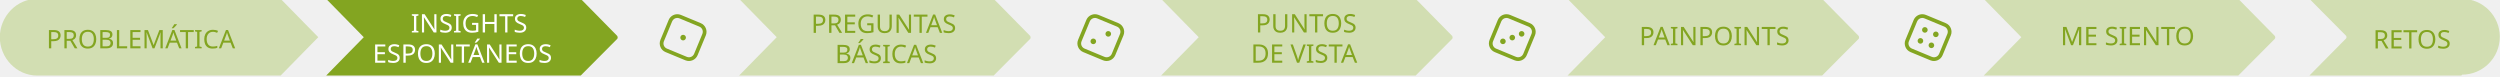
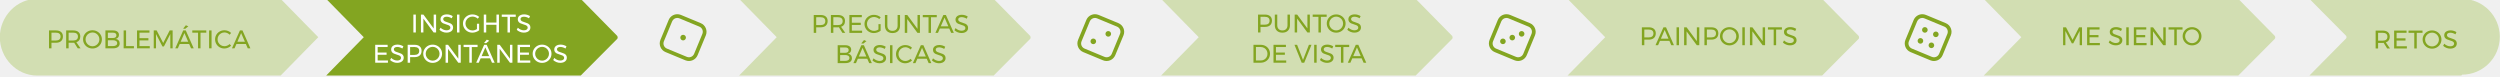
<svg xmlns="http://www.w3.org/2000/svg" version="1.1" id="Capa_1" x="0px" y="0px" width="1075.309px" height="33px" viewBox="0 0 1075.309 33" enable-background="new 0 0 1075.309 33" xml:space="preserve">
  <g>
    <g>
      <g>
-         <path fill="#83A521" d="M265.68,16.164c0-0.178-0.068-0.591-0.204-0.728L249.776-0.5H140.279l16.192,16.502L140.283,32.5h109.498     l15.695-15.77C265.611,16.594,265.68,16.343,265.68,16.164z" />
+         <path fill="#83A521" d="M265.68,16.164c0-0.178-0.068-0.591-0.204-0.728L249.776-0.5H140.279l16.192,16.502L140.283,32.5h109.497     l15.695-15.77C265.611,16.594,265.68,16.343,265.68,16.164z" />
      </g>
    </g>
    <g>
      <g>
        <g>
-           <path fill="#D2DEB2" d="M443.291,16.164c0-0.178-0.067-0.591-0.203-0.728L427.388-0.5H317.892l16.191,16.502L317.895,32.5      h109.498l15.695-15.77C443.224,16.594,443.291,16.343,443.291,16.164z" />
+           <path fill="#D2DEB2" d="M443.291,16.164c0-0.178-0.067-0.591-0.203-0.728L427.388-0.5H317.892l16.19,16.502L317.895,32.5      h109.498l15.695-15.77C443.224,16.594,443.291,16.343,443.291,16.164z" />
        </g>
      </g>
    </g>
    <g>
      <g>
        <g>
          <g>
            <path fill="#D2DEB2" d="M624.803,16.164c0-0.178-0.067-0.591-0.203-0.728L608.898-0.5H499.4l16.194,16.502L499.405,32.5       h109.498L624.6,16.73C624.734,16.594,624.803,16.343,624.803,16.164z" />
          </g>
        </g>
      </g>
    </g>
    <g>
      <g>
        <g>
          <path fill="#D2DEB2" d="M978.635,16.164c0-0.178-0.066-0.591-0.204-0.728L962.732-0.5H853.235l16.191,16.502L853.239,32.5      h109.498l15.692-15.77C978.567,16.594,978.635,16.343,978.635,16.164z" />
        </g>
      </g>
    </g>
    <g>
      <g>
        <g>
          <path fill="#D2DEB2" d="M799.635,16.164c0-0.178-0.066-0.591-0.204-0.728L783.732-0.5H674.235l16.191,16.502L674.239,32.5      h109.498l15.692-15.77C799.567,16.594,799.635,16.343,799.635,16.164z" />
        </g>
      </g>
    </g>
    <g>
      <g>
        <g>
          <g>
-             <text transform="matrix(1 0 0 1 176.7017 13.9707)" fill="#FFFFFF" font-family="'Montserrat-Regular'" font-size="11">INSIGHTS</text>
-             <text transform="matrix(1 0 0 1 160.2847 26.9707)" fill="#FFFFFF" font-family="'Montserrat-Regular'" font-size="11">ESPONTÁNEOS</text>
+             <g enable-background="new    ">
+               <path fill="#FFFFFF" d="M177.802,6.271h1.056v7.7h-1.056V6.271z" />
+               <path fill="#FFFFFF" d="M186.535,6.271h1.045v7.7h-1.067l-4.4-5.962v5.962h-1.056v-7.7h1.067l4.411,5.974V6.271z" />
+               <path fill="#FFFFFF" d="M193.174,7.365c-0.385-0.113-0.739-0.171-1.062-0.171c-0.447,0-0.805,0.087-1.072,0.259        c-0.268,0.173-0.402,0.409-0.402,0.71c0,0.271,0.081,0.493,0.242,0.665c0.161,0.173,0.359,0.308,0.594,0.407        c0.234,0.099,0.561,0.214,0.979,0.347c0.521,0.161,0.942,0.315,1.265,0.462s0.598,0.364,0.825,0.654        c0.227,0.29,0.341,0.673,0.341,1.149c0,0.44-0.119,0.825-0.357,1.155s-0.572,0.585-1.001,0.765s-0.922,0.27-1.479,0.27        c-0.565,0-1.115-0.11-1.65-0.33c-0.536-0.221-0.998-0.514-1.386-0.88l0.473-0.913c0.367,0.359,0.779,0.636,1.237,0.83        c0.458,0.194,0.904,0.292,1.337,0.292c0.513,0,0.918-0.102,1.215-0.303c0.297-0.202,0.445-0.475,0.445-0.819        c0-0.271-0.081-0.495-0.242-0.671c-0.162-0.177-0.365-0.315-0.611-0.419c-0.246-0.103-0.577-0.216-0.995-0.341        c-0.514-0.153-0.932-0.304-1.254-0.451c-0.323-0.146-0.596-0.362-0.819-0.648s-0.335-0.664-0.335-1.133        c0-0.411,0.114-0.773,0.341-1.089c0.228-0.315,0.546-0.558,0.957-0.727c0.411-0.168,0.887-0.253,1.43-0.253        c0.462,0,0.915,0.068,1.358,0.203c0.444,0.137,0.838,0.317,1.183,0.545l-0.44,0.946        C193.931,7.649,193.559,7.479,193.174,7.365z" />
+               <path fill="#FFFFFF" d="M196.567,6.271h1.056v7.7h-1.056V6.271z" />
+               <path fill="#FFFFFF" d="M205.147,10.209h0.935v2.827c-0.389,0.308-0.843,0.554-1.364,0.736        c-0.521,0.184-1.038,0.275-1.551,0.275c-0.741,0-1.419-0.174-2.035-0.522c-0.616-0.349-1.102-0.825-1.458-1.431        c-0.356-0.604-0.534-1.267-0.534-1.985s0.18-1.376,0.539-1.975c0.359-0.598,0.851-1.068,1.474-1.413        c0.623-0.345,1.312-0.517,2.068-0.517c0.535,0,1.058,0.095,1.567,0.285c0.51,0.191,0.952,0.451,1.326,0.781l-0.605,0.771        c-0.308-0.286-0.662-0.508-1.062-0.666c-0.4-0.157-0.809-0.236-1.227-0.236c-0.55,0-1.056,0.132-1.518,0.396        c-0.462,0.264-0.827,0.623-1.094,1.077c-0.268,0.455-0.402,0.954-0.402,1.496c0,0.543,0.136,1.044,0.407,1.502        c0.271,0.458,0.638,0.821,1.1,1.089c0.462,0.268,0.968,0.401,1.518,0.401c0.323,0,0.651-0.053,0.985-0.159        c0.333-0.106,0.644-0.255,0.929-0.445V10.209z" />
+               <path fill="#FFFFFF" d="M208.084,6.271h1.056v3.433h4.4V6.271h1.067v7.7h-1.067V10.66h-4.4v3.311h-1.056V6.271z" />
+               <path fill="#FFFFFF" d="M215.817,6.271h6.017v0.968h-2.486v6.732h-1.056V7.238h-2.475V6.271z" />
+               <path fill="#FFFFFF" d="M226.426,7.365c-0.385-0.113-0.739-0.171-1.062-0.171c-0.447,0-0.805,0.087-1.072,0.259        c-0.268,0.173-0.402,0.409-0.402,0.71c0,0.271,0.081,0.493,0.242,0.665c0.161,0.173,0.359,0.308,0.594,0.407        c0.234,0.099,0.561,0.214,0.979,0.347c0.521,0.161,0.942,0.315,1.265,0.462s0.598,0.364,0.825,0.654        c0.227,0.29,0.341,0.673,0.341,1.149c0,0.44-0.119,0.825-0.357,1.155s-0.572,0.585-1.001,0.765s-0.922,0.27-1.479,0.27        c-0.565,0-1.115-0.11-1.65-0.33c-0.536-0.221-0.998-0.514-1.386-0.88l0.473-0.913c0.367,0.359,0.779,0.636,1.237,0.83        c0.458,0.194,0.904,0.292,1.337,0.292c0.513,0,0.918-0.102,1.215-0.303c0.297-0.202,0.445-0.475,0.445-0.819        c0-0.271-0.081-0.495-0.242-0.671c-0.162-0.177-0.365-0.315-0.611-0.419c-0.246-0.103-0.577-0.216-0.995-0.341        c-0.514-0.153-0.932-0.304-1.254-0.451c-0.323-0.146-0.596-0.362-0.819-0.648s-0.335-0.664-0.335-1.133        c0-0.411,0.114-0.773,0.341-1.089c0.228-0.315,0.546-0.558,0.957-0.727c0.411-0.168,0.887-0.253,1.43-0.253        c0.462,0,0.915,0.068,1.358,0.203c0.444,0.137,0.838,0.317,1.183,0.545l-0.44,0.946        C227.183,7.649,226.811,7.479,226.426,7.365z" />
+             </g>
+             <g enable-background="new    ">
+               <path fill="#FFFFFF" d="M161.385,19.271h5.346v0.957h-4.29v2.376h3.839v0.957h-3.839v2.453h4.422v0.957h-5.478V19.271z" />
+               <path fill="#FFFFFF" d="M171.95,20.365c-0.385-0.113-0.739-0.171-1.062-0.171c-0.447,0-0.805,0.087-1.072,0.259        c-0.268,0.173-0.402,0.409-0.402,0.71c0,0.271,0.081,0.493,0.242,0.665c0.161,0.173,0.359,0.308,0.594,0.407        c0.234,0.099,0.561,0.214,0.979,0.347c0.521,0.161,0.942,0.315,1.265,0.462s0.598,0.364,0.825,0.654        c0.227,0.29,0.341,0.673,0.341,1.149c0,0.44-0.119,0.825-0.357,1.155s-0.572,0.585-1.001,0.765s-0.922,0.27-1.479,0.27        c-0.565,0-1.115-0.11-1.65-0.33c-0.536-0.221-0.998-0.514-1.386-0.88l0.473-0.913c0.367,0.359,0.779,0.636,1.237,0.83        c0.458,0.194,0.904,0.292,1.337,0.292c0.513,0,0.918-0.102,1.215-0.303c0.297-0.202,0.445-0.475,0.445-0.819        c0-0.271-0.081-0.495-0.242-0.671c-0.162-0.177-0.365-0.315-0.611-0.419c-0.246-0.103-0.577-0.216-0.995-0.341        c-0.514-0.153-0.932-0.304-1.254-0.451c-0.323-0.146-0.596-0.362-0.819-0.648s-0.335-0.664-0.335-1.133        c0-0.411,0.114-0.773,0.341-1.089c0.228-0.315,0.546-0.558,0.957-0.727c0.411-0.168,0.887-0.253,1.43-0.253        c0.462,0,0.915,0.068,1.358,0.203c0.444,0.137,0.838,0.317,1.183,0.545l-0.44,0.946        C172.707,20.649,172.335,20.479,171.95,20.365z" />
+               <path fill="#FFFFFF" d="M180.541,19.953c0.524,0.454,0.787,1.093,0.787,1.914c0,0.857-0.264,1.523-0.792,1.996        s-1.269,0.709-2.222,0.709h-1.914v2.398h-1.056v-7.7h2.97C179.274,19.271,180.016,19.498,180.541,19.953z M179.787,23.182        c0.352-0.29,0.528-0.717,0.528-1.282c0-0.55-0.176-0.966-0.528-1.248s-0.858-0.424-1.518-0.424l-1.87,0.011v3.377h1.87        C178.929,23.615,179.435,23.471,179.787,23.182z" />
+               <path fill="#FFFFFF" d="M188.131,19.722c0.62,0.345,1.109,0.815,1.469,1.413c0.359,0.599,0.539,1.256,0.539,1.975        s-0.18,1.381-0.539,1.985c-0.359,0.605-0.849,1.082-1.469,1.431s-1.3,0.522-2.041,0.522s-1.421-0.174-2.041-0.522        s-1.109-0.825-1.468-1.431c-0.359-0.604-0.539-1.267-0.539-1.985s0.18-1.376,0.539-1.975c0.359-0.598,0.847-1.068,1.463-1.413        c0.616-0.345,1.298-0.517,2.046-0.517C186.831,19.205,187.511,19.377,188.131,19.722z M184.611,20.547        c-0.458,0.264-0.823,0.621-1.094,1.072c-0.271,0.451-0.407,0.948-0.407,1.49c0,0.543,0.136,1.042,0.407,1.496        c0.271,0.455,0.636,0.816,1.094,1.084c0.458,0.268,0.955,0.401,1.491,0.401c0.535,0,1.028-0.134,1.479-0.401        s0.81-0.629,1.078-1.084c0.268-0.454,0.401-0.953,0.401-1.496c0-0.542-0.134-1.039-0.401-1.49        c-0.268-0.451-0.627-0.809-1.078-1.072c-0.451-0.265-0.944-0.396-1.479-0.396C185.566,20.15,185.069,20.282,184.611,20.547z" />
+               <path fill="#FFFFFF" d="M197.135,19.271h1.045v7.7h-1.067l-4.4-5.962v5.962h-1.056v-7.7h1.067l4.411,5.974V19.271z" />
+               <path fill="#FFFFFF" d="M199.4,19.271h6.017v0.968h-2.486v6.732h-1.056v-6.732H199.4V19.271z" />
+               <path fill="#FFFFFF" d="M211.61,26.971l-0.814-1.87h-4.059l-0.803,1.87h-1.111l3.421-7.7h1.1l3.41,7.7H211.61z         M207.156,24.144h3.234l-1.628-3.74L207.156,24.144z M209.388,17.049l1.056,0.462l-1.364,1.078l-0.869-0.11L209.388,17.049z" />
+               <path fill="#FFFFFF" d="M219.354,19.271h1.045v7.7h-1.067l-4.4-5.962v5.962h-1.056v-7.7h1.067l4.411,5.974V19.271z" />
+               <path fill="#FFFFFF" d="M222.61,19.271h5.346v0.957h-4.29v2.376h3.839v0.957h-3.839v2.453h4.422v0.957h-5.478V19.271z" />
+               <path fill="#FFFFFF" d="M235.199,19.722c0.62,0.345,1.109,0.815,1.469,1.413c0.359,0.599,0.539,1.256,0.539,1.975        s-0.18,1.381-0.539,1.985c-0.359,0.605-0.849,1.082-1.469,1.431s-1.3,0.522-2.041,0.522s-1.421-0.174-2.041-0.522        s-1.109-0.825-1.468-1.431c-0.359-0.604-0.539-1.267-0.539-1.985s0.18-1.376,0.539-1.975c0.359-0.598,0.847-1.068,1.463-1.413        c0.616-0.345,1.298-0.517,2.046-0.517C233.9,19.205,234.58,19.377,235.199,19.722z M231.679,20.547        c-0.458,0.264-0.823,0.621-1.094,1.072c-0.271,0.451-0.407,0.948-0.407,1.49c0,0.543,0.136,1.042,0.407,1.496        c0.271,0.455,0.636,0.816,1.094,1.084c0.458,0.268,0.955,0.401,1.491,0.401c0.535,0,1.028-0.134,1.479-0.401        s0.81-0.629,1.078-1.084c0.268-0.454,0.401-0.953,0.401-1.496c0-0.542-0.134-1.039-0.401-1.49        c-0.268-0.451-0.627-0.809-1.078-1.072c-0.451-0.265-0.944-0.396-1.479-0.396C232.635,20.15,232.138,20.282,231.679,20.547z" />
+               <path fill="#FFFFFF" d="M242.107,20.365c-0.385-0.113-0.739-0.171-1.062-0.171c-0.447,0-0.805,0.087-1.072,0.259        c-0.268,0.173-0.402,0.409-0.402,0.71c0,0.271,0.081,0.493,0.242,0.665c0.161,0.173,0.359,0.308,0.594,0.407        c0.234,0.099,0.561,0.214,0.979,0.347c0.521,0.161,0.942,0.315,1.265,0.462s0.598,0.364,0.825,0.654        c0.227,0.29,0.341,0.673,0.341,1.149c0,0.44-0.119,0.825-0.357,1.155s-0.572,0.585-1.001,0.765s-0.922,0.27-1.479,0.27        c-0.565,0-1.115-0.11-1.65-0.33c-0.536-0.221-0.998-0.514-1.386-0.88l0.473-0.913c0.367,0.359,0.779,0.636,1.237,0.83        c0.458,0.194,0.904,0.292,1.337,0.292c0.513,0,0.918-0.102,1.215-0.303c0.297-0.202,0.445-0.475,0.445-0.819        c0-0.271-0.081-0.495-0.242-0.671c-0.162-0.177-0.365-0.315-0.611-0.419c-0.246-0.103-0.577-0.216-0.995-0.341        c-0.514-0.153-0.932-0.304-1.254-0.451c-0.323-0.146-0.596-0.362-0.819-0.648s-0.335-0.664-0.335-1.133        c0-0.411,0.114-0.773,0.341-1.089c0.228-0.315,0.546-0.558,0.957-0.727c0.411-0.168,0.887-0.253,1.43-0.253        c0.462,0,0.915,0.068,1.358,0.203c0.444,0.137,0.838,0.317,1.183,0.545l-0.44,0.946        C242.865,20.649,242.492,20.479,242.107,20.365z" />
+             </g>
          </g>
        </g>
-         <text transform="matrix(1 0 0 1 540.0098 13.9707)" fill="#83A521" font-family="'Montserrat-Regular'" font-size="11">PUNTOS</text>
-         <text transform="matrix(1 0 0 1 538.0464 26.9707)" fill="#83A521" font-family="'Montserrat-Regular'" font-size="11">DE VISTA</text>
-         <text transform="matrix(1 0 0 1 705.1074 19.4453)" fill="#83A521" font-family="'Montserrat-Regular'" font-size="11">PAINPOINTS</text>
-         <text transform="matrix(1 0 0 1 886.2891 19.4453)" fill="#83A521" font-family="'Montserrat-Regular'" font-size="11">ME SIENTO</text>
-         <text transform="matrix(1 0 0 1 348.9053 14.1465)" fill="#83A521" font-family="'Montserrat-Regular'" font-size="11">PREGUNTAS </text>
-         <text transform="matrix(1 0 0 1 359.2012 27.1465)" fill="#83A521" font-family="'Montserrat-Regular'" font-size="11">BÁSICAS</text>
+         <g enable-background="new    ">
+           <path fill="#83A521" d="M546.307,6.953c0.524,0.454,0.787,1.093,0.787,1.914c0,0.857-0.265,1.523-0.793,1.996      c-0.527,0.473-1.268,0.709-2.222,0.709h-1.914v2.398h-1.056v-7.7h2.97C545.04,6.271,545.782,6.498,546.307,6.953z       M545.553,10.182c0.353-0.29,0.528-0.717,0.528-1.282c0-0.55-0.176-0.966-0.528-1.248c-0.352-0.282-0.857-0.424-1.518-0.424      l-1.87,0.011v3.377h1.87C544.696,10.615,545.201,10.471,545.553,10.182z" />
+           <path fill="#83A521" d="M549.97,12.491c0.392,0.399,0.933,0.6,1.622,0.6c0.682,0,1.218-0.2,1.606-0.6s0.583-0.955,0.583-1.667      V6.271h1.056v4.554c0,1.005-0.288,1.794-0.863,2.365c-0.575,0.572-1.37,0.858-2.382,0.858c-1.02,0-1.818-0.286-2.397-0.858      c-0.579-0.571-0.869-1.36-0.869-2.365V6.271h1.056v4.554C549.381,11.536,549.577,12.092,549.97,12.491z" />
+           <path fill="#83A521" d="M562.35,6.271h1.045v7.7h-1.066l-4.4-5.962v5.962h-1.056v-7.7h1.067l4.41,5.974V6.271z" />
+           <path fill="#83A521" d="M564.615,6.271h6.018v0.968h-2.486v6.732h-1.056V7.238h-2.476V6.271z" />
+           <path fill="#83A521" d="M576.766,6.722c0.619,0.345,1.109,0.815,1.469,1.413c0.358,0.599,0.539,1.256,0.539,1.975      s-0.181,1.381-0.539,1.985c-0.359,0.605-0.85,1.082-1.469,1.431c-0.62,0.349-1.301,0.522-2.041,0.522s-1.421-0.174-2.041-0.522      c-0.619-0.349-1.108-0.825-1.468-1.431c-0.359-0.604-0.539-1.267-0.539-1.985s0.18-1.376,0.539-1.975      c0.359-0.598,0.847-1.068,1.463-1.413s1.298-0.517,2.046-0.517C575.465,6.205,576.146,6.377,576.766,6.722z M573.245,7.547      c-0.458,0.264-0.823,0.621-1.095,1.072s-0.406,0.948-0.406,1.49c0,0.543,0.135,1.042,0.406,1.496      c0.271,0.455,0.637,0.816,1.095,1.084s0.955,0.401,1.491,0.401c0.535,0,1.027-0.134,1.479-0.401s0.811-0.629,1.078-1.084      c0.268-0.454,0.402-0.953,0.402-1.496c0-0.542-0.135-1.039-0.402-1.49s-0.627-0.809-1.078-1.072      c-0.451-0.265-0.943-0.396-1.479-0.396C574.2,7.15,573.703,7.282,573.245,7.547z" />
+           <path fill="#83A521" d="M583.674,7.365c-0.385-0.113-0.739-0.171-1.062-0.171c-0.447,0-0.805,0.087-1.072,0.259      c-0.268,0.173-0.401,0.409-0.401,0.71c0,0.271,0.081,0.493,0.242,0.665c0.161,0.173,0.359,0.308,0.595,0.407      c0.234,0.099,0.561,0.214,0.979,0.347c0.521,0.161,0.941,0.315,1.265,0.462s0.598,0.364,0.825,0.654      c0.227,0.29,0.341,0.673,0.341,1.149c0,0.44-0.119,0.825-0.357,1.155s-0.571,0.585-1.001,0.765s-0.922,0.27-1.479,0.27      c-0.565,0-1.114-0.11-1.649-0.33c-0.536-0.221-0.998-0.514-1.387-0.88l0.473-0.913c0.367,0.359,0.779,0.636,1.238,0.83      c0.458,0.194,0.903,0.292,1.336,0.292c0.514,0,0.919-0.102,1.216-0.303c0.297-0.202,0.445-0.475,0.445-0.819      c0-0.271-0.081-0.495-0.241-0.671c-0.162-0.177-0.365-0.315-0.611-0.419c-0.246-0.103-0.577-0.216-0.995-0.341      c-0.514-0.153-0.932-0.304-1.255-0.451c-0.322-0.146-0.596-0.362-0.818-0.648c-0.225-0.286-0.336-0.664-0.336-1.133      c0-0.411,0.113-0.773,0.341-1.089s0.546-0.558,0.957-0.727c0.411-0.168,0.888-0.253,1.431-0.253      c0.461,0,0.914,0.068,1.357,0.203c0.444,0.137,0.838,0.317,1.184,0.545l-0.44,0.946C584.431,7.649,584.059,7.479,583.674,7.365z      " />
+         </g>
+         <g enable-background="new    ">
+           <path fill="#83A521" d="M544.311,19.771c0.605,0.334,1.08,0.794,1.424,1.38c0.346,0.587,0.518,1.243,0.518,1.97      c0,0.726-0.174,1.382-0.522,1.969s-0.827,1.047-1.436,1.38c-0.608,0.334-1.291,0.501-2.046,0.501h-3.102v-7.7h3.135      C543.03,19.271,543.705,19.438,544.311,19.771z M543.76,25.64c0.438-0.249,0.781-0.594,1.035-1.034      c0.252-0.439,0.379-0.931,0.379-1.474c0-0.55-0.129-1.045-0.385-1.485c-0.257-0.439-0.607-0.786-1.051-1.039      s-0.938-0.38-1.479-0.38h-2.058v5.786h2.102C542.838,26.014,543.324,25.889,543.76,25.64z" />
+           <path fill="#83A521" d="M547.759,19.271h5.346v0.957h-4.29v2.376h3.84v0.957h-3.84v2.453h4.422v0.957h-5.478V19.271z" />
+           <path fill="#83A521" d="M556.78,19.271h1.133l2.541,6.523l2.541-6.523h1.11l-3.124,7.7h-1.1L556.78,19.271z" />
+           <path fill="#83A521" d="M565.26,19.271h1.056v7.7h-1.056V19.271z" />
+           <path fill="#83A521" d="M571.899,20.365c-0.385-0.113-0.739-0.171-1.062-0.171c-0.447,0-0.805,0.087-1.072,0.259      c-0.268,0.173-0.401,0.409-0.401,0.71c0,0.271,0.081,0.493,0.242,0.665c0.161,0.173,0.359,0.308,0.595,0.407      c0.234,0.099,0.561,0.214,0.979,0.347c0.521,0.161,0.941,0.315,1.265,0.462s0.598,0.364,0.825,0.654      c0.227,0.29,0.341,0.673,0.341,1.149c0,0.44-0.119,0.825-0.357,1.155s-0.571,0.585-1.001,0.765s-0.922,0.27-1.479,0.27      c-0.565,0-1.114-0.11-1.649-0.33c-0.536-0.221-0.998-0.514-1.387-0.88l0.473-0.913c0.367,0.359,0.779,0.636,1.238,0.83      c0.458,0.194,0.903,0.292,1.336,0.292c0.514,0,0.919-0.102,1.216-0.303c0.297-0.202,0.445-0.475,0.445-0.819      c0-0.271-0.081-0.495-0.241-0.671c-0.162-0.177-0.365-0.315-0.611-0.419c-0.246-0.103-0.577-0.216-0.995-0.341      c-0.514-0.153-0.932-0.304-1.255-0.451c-0.322-0.146-0.596-0.362-0.818-0.648c-0.225-0.286-0.336-0.664-0.336-1.133      c0-0.411,0.113-0.773,0.341-1.089s0.546-0.558,0.957-0.727c0.411-0.168,0.888-0.253,1.431-0.253      c0.461,0,0.914,0.068,1.357,0.203c0.444,0.137,0.838,0.317,1.184,0.545l-0.44,0.946      C572.656,20.649,572.283,20.479,571.899,20.365z" />
+           <path fill="#83A521" d="M574.301,19.271h6.018v0.968h-2.486v6.732h-1.056v-6.732h-2.476V19.271z" />
+           <path fill="#83A521" d="M586.512,26.971l-0.814-1.87h-4.059l-0.803,1.87h-1.111l3.421-7.7h1.101l3.409,7.7H586.512z       M582.057,24.144h3.234l-1.629-3.74L582.057,24.144z" />
+         </g>
+         <g enable-background="new    ">
+           <path fill="#83A521" d="M711.405,12.428c0.524,0.454,0.787,1.093,0.787,1.914c0,0.857-0.265,1.523-0.793,1.996      c-0.527,0.473-1.268,0.709-2.222,0.709h-1.914v2.398h-1.056v-7.7h2.97C710.138,11.745,710.88,11.973,711.405,12.428z       M710.651,15.656c0.353-0.29,0.528-0.717,0.528-1.282c0-0.55-0.176-0.966-0.528-1.248c-0.352-0.282-0.857-0.424-1.518-0.424      l-1.87,0.011v3.377h1.87C709.793,16.09,710.299,15.945,710.651,15.656z" />
+           <path fill="#83A521" d="M718.858,19.445l-0.814-1.87h-4.059l-0.803,1.87h-1.111l3.421-7.7h1.101l3.409,7.7H718.858z       M714.403,16.618h3.234l-1.629-3.74L714.403,16.618z" />
+           <path fill="#83A521" d="M721.123,11.745h1.056v7.7h-1.056V11.745z" />
+           <path fill="#83A521" d="M729.858,11.745h1.045v7.7h-1.067l-4.4-5.962v5.962h-1.056v-7.7h1.066l4.412,5.974V11.745z" />
+           <path fill="#83A521" d="M738.311,12.428c0.523,0.454,0.786,1.093,0.786,1.914c0,0.857-0.265,1.523-0.792,1.996      s-1.269,0.709-2.223,0.709h-1.914v2.398h-1.055v-7.7h2.969C737.043,11.745,737.785,11.973,738.311,12.428z M737.557,15.656      c0.352-0.29,0.527-0.717,0.527-1.282c0-0.55-0.176-0.966-0.527-1.248s-0.857-0.424-1.518-0.424l-1.871,0.011v3.377h1.871      C736.699,16.09,737.205,15.945,737.557,15.656z" />
+           <path fill="#83A521" d="M745.901,12.196c0.619,0.345,1.109,0.815,1.469,1.413c0.358,0.599,0.539,1.256,0.539,1.975      s-0.181,1.381-0.539,1.985c-0.359,0.605-0.85,1.082-1.469,1.431c-0.62,0.349-1.301,0.522-2.041,0.522s-1.421-0.174-2.041-0.522      c-0.619-0.349-1.108-0.825-1.468-1.431c-0.359-0.604-0.539-1.267-0.539-1.985s0.18-1.376,0.539-1.975      c0.359-0.598,0.847-1.068,1.463-1.413s1.298-0.517,2.046-0.517C744.6,11.68,745.281,11.852,745.901,12.196z M742.38,13.021      c-0.458,0.264-0.823,0.621-1.095,1.072s-0.406,0.948-0.406,1.49c0,0.543,0.135,1.042,0.406,1.496      c0.271,0.455,0.637,0.816,1.095,1.084s0.955,0.401,1.491,0.401c0.535,0,1.027-0.134,1.479-0.401s0.811-0.629,1.078-1.084      c0.268-0.454,0.402-0.953,0.402-1.496c0-0.542-0.135-1.039-0.402-1.49s-0.627-0.809-1.078-1.072      c-0.451-0.265-0.943-0.396-1.479-0.396C743.335,12.625,742.838,12.757,742.38,13.021z" />
+           <path fill="#83A521" d="M749.426,11.745h1.056v7.7h-1.056V11.745z" />
+           <path fill="#83A521" d="M758.16,11.745h1.045v7.7h-1.067l-4.4-5.962v5.962h-1.056v-7.7h1.066l4.412,5.974V11.745z" />
+           <path fill="#83A521" d="M760.426,11.745h6.017v0.968h-2.485v6.732h-1.057v-6.732h-2.475V11.745z" />
+           <path fill="#83A521" d="M771.035,12.84c-0.385-0.113-0.739-0.171-1.062-0.171c-0.447,0-0.805,0.087-1.072,0.259      c-0.268,0.173-0.401,0.409-0.401,0.71c0,0.271,0.081,0.493,0.242,0.665c0.161,0.173,0.359,0.308,0.595,0.407      c0.234,0.099,0.561,0.214,0.979,0.347c0.521,0.161,0.941,0.315,1.265,0.462s0.598,0.364,0.825,0.654      c0.227,0.29,0.341,0.673,0.341,1.149c0,0.44-0.119,0.825-0.357,1.155s-0.571,0.585-1.001,0.765s-0.922,0.27-1.479,0.27      c-0.565,0-1.114-0.11-1.649-0.33c-0.536-0.221-0.998-0.514-1.387-0.88l0.473-0.913c0.367,0.359,0.779,0.636,1.238,0.83      c0.458,0.194,0.903,0.292,1.336,0.292c0.514,0,0.919-0.102,1.216-0.303c0.297-0.202,0.445-0.475,0.445-0.819      c0-0.271-0.081-0.495-0.241-0.671c-0.162-0.177-0.365-0.315-0.611-0.419c-0.246-0.103-0.577-0.216-0.995-0.341      c-0.514-0.153-0.932-0.304-1.255-0.451c-0.322-0.146-0.596-0.362-0.818-0.648c-0.225-0.286-0.336-0.664-0.336-1.133      c0-0.411,0.113-0.773,0.341-1.089s0.546-0.558,0.957-0.727c0.411-0.168,0.888-0.253,1.431-0.253      c0.461,0,0.914,0.068,1.357,0.203c0.444,0.137,0.838,0.317,1.184,0.545l-0.44,0.946C771.792,13.124,771.42,12.953,771.035,12.84      z" />
+         </g>
+         <g enable-background="new    ">
+           <path fill="#83A521" d="M887.389,11.745h1.254l2.816,5.412l2.793-5.412h1.266v7.7h-0.99l-0.011-6.149l-2.739,5.335h-0.648      l-2.762-5.335v6.149h-0.979V11.745z" />
+           <path fill="#83A521" d="M897.718,11.745h5.346v0.957h-4.29v2.376h3.84v0.957h-3.84v2.453h4.422v0.957h-5.478V11.745z" />
+           <path fill="#83A521" d="M911.165,12.84c-0.385-0.113-0.739-0.171-1.062-0.171c-0.447,0-0.805,0.087-1.072,0.259      c-0.268,0.173-0.402,0.409-0.402,0.71c0,0.271,0.082,0.493,0.242,0.665c0.162,0.173,0.359,0.308,0.595,0.407      c0.234,0.099,0.562,0.214,0.979,0.347c0.52,0.161,0.941,0.315,1.264,0.462c0.323,0.146,0.598,0.364,0.826,0.654      c0.227,0.29,0.34,0.673,0.34,1.149c0,0.44-0.119,0.825-0.357,1.155s-0.571,0.585-1,0.765c-0.43,0.18-0.923,0.27-1.48,0.27      c-0.564,0-1.114-0.11-1.649-0.33c-0.536-0.221-0.997-0.514-1.386-0.88l0.473-0.913c0.367,0.359,0.779,0.636,1.237,0.83      s0.903,0.292,1.337,0.292c0.514,0,0.918-0.102,1.215-0.303c0.297-0.202,0.445-0.475,0.445-0.819c0-0.271-0.08-0.495-0.241-0.671      c-0.161-0.177-0.365-0.315-0.61-0.419c-0.246-0.103-0.578-0.216-0.996-0.341c-0.514-0.153-0.932-0.304-1.254-0.451      c-0.322-0.146-0.596-0.362-0.819-0.648s-0.335-0.664-0.335-1.133c0-0.411,0.113-0.773,0.34-1.089      c0.229-0.315,0.547-0.558,0.957-0.727c0.411-0.168,0.888-0.253,1.431-0.253c0.462,0,0.915,0.068,1.358,0.203      c0.443,0.137,0.838,0.317,1.183,0.545l-0.44,0.946C911.922,13.124,911.551,12.953,911.165,12.84z" />
+           <path fill="#83A521" d="M914.559,11.745h1.056v7.7h-1.056V11.745z" />
+           <path fill="#83A521" d="M917.815,11.745h5.346v0.957h-4.29v2.376h3.839v0.957h-3.839v2.453h4.423v0.957h-5.479V11.745z" />
+           <path fill="#83A521" d="M930.476,11.745h1.045v7.7h-1.067l-4.4-5.962v5.962h-1.055v-7.7h1.066l4.411,5.974V11.745z" />
+           <path fill="#83A521" d="M932.741,11.745h6.017v0.968h-2.485v6.732h-1.056v-6.732h-2.476V11.745z" />
+           <path fill="#83A521" d="M944.891,12.196c0.619,0.345,1.109,0.815,1.469,1.413c0.359,0.599,0.539,1.256,0.539,1.975      s-0.18,1.381-0.539,1.985c-0.359,0.605-0.85,1.082-1.469,1.431s-1.3,0.522-2.041,0.522c-0.74,0-1.42-0.174-2.04-0.522      s-1.108-0.825-1.468-1.431c-0.359-0.604-0.539-1.267-0.539-1.985s0.18-1.376,0.539-1.975c0.359-0.598,0.847-1.068,1.463-1.413      c0.615-0.345,1.297-0.517,2.045-0.517C943.591,11.68,944.272,11.852,944.891,12.196z M941.371,13.021      c-0.459,0.264-0.824,0.621-1.095,1.072c-0.271,0.451-0.407,0.948-0.407,1.49c0,0.543,0.136,1.042,0.407,1.496      c0.271,0.455,0.636,0.816,1.095,1.084c0.458,0.268,0.955,0.401,1.49,0.401s1.028-0.134,1.479-0.401s0.81-0.629,1.078-1.084      c0.268-0.454,0.401-0.953,0.401-1.496c0-0.542-0.134-1.039-0.401-1.49c-0.269-0.451-0.627-0.809-1.078-1.072      c-0.451-0.265-0.944-0.396-1.479-0.396S941.829,12.757,941.371,13.021z" />
+         </g>
+         <g enable-background="new    ">
+           <path fill="#83A521" d="M355.202,7.129c0.524,0.454,0.787,1.093,0.787,1.914c0,0.857-0.264,1.523-0.792,1.996      s-1.269,0.709-2.222,0.709h-1.914v2.398h-1.056v-7.7h2.97C353.936,6.446,354.678,6.674,355.202,7.129z M354.449,10.357      c0.352-0.29,0.528-0.717,0.528-1.282c0-0.55-0.176-0.966-0.528-1.248s-0.858-0.424-1.518-0.424l-1.87,0.011v3.377h1.87      C353.591,10.791,354.097,10.646,354.449,10.357z" />
+           <path fill="#83A521" d="M362.358,14.146l-1.529-2.42c-0.176,0.015-0.319,0.021-0.429,0.021h-1.958v2.398h-1.056v-7.7h3.014      c0.976,0,1.729,0.226,2.261,0.677s0.797,1.091,0.797,1.92c0,0.623-0.145,1.147-0.435,1.572c-0.29,0.426-0.706,0.733-1.249,0.924      l1.793,2.607H362.358z M360.4,10.791c0.66,0,1.166-0.145,1.518-0.434c0.352-0.29,0.528-0.717,0.528-1.282      c0-0.55-0.176-0.966-0.528-1.248s-0.858-0.424-1.518-0.424h-1.958v3.388H360.4z" />
+           <path fill="#83A521" d="M365.339,6.446h5.346v0.957h-4.29v2.376h3.839v0.957h-3.839v2.453h4.422v0.957h-5.478V6.446z" />
+           <path fill="#83A521" d="M377.845,10.385h0.935v2.827c-0.389,0.308-0.843,0.554-1.364,0.736      c-0.521,0.184-1.038,0.275-1.551,0.275c-0.741,0-1.419-0.174-2.035-0.522c-0.616-0.349-1.102-0.825-1.458-1.431      c-0.356-0.604-0.534-1.267-0.534-1.985s0.18-1.376,0.539-1.975c0.359-0.598,0.851-1.068,1.474-1.413      c0.623-0.345,1.312-0.517,2.068-0.517c0.535,0,1.058,0.095,1.567,0.285c0.51,0.191,0.952,0.451,1.326,0.781l-0.605,0.771      c-0.308-0.286-0.662-0.508-1.062-0.666c-0.4-0.157-0.809-0.236-1.227-0.236c-0.55,0-1.056,0.132-1.518,0.396      c-0.462,0.264-0.827,0.623-1.094,1.077c-0.268,0.455-0.402,0.954-0.402,1.496c0,0.543,0.136,1.044,0.407,1.502      c0.271,0.458,0.638,0.821,1.1,1.089c0.462,0.268,0.968,0.401,1.518,0.401c0.323,0,0.651-0.053,0.985-0.159      c0.333-0.106,0.644-0.255,0.929-0.445V10.385z" />
+           <path fill="#83A521" d="M382.262,12.667c0.392,0.399,0.933,0.6,1.623,0.6c0.682,0,1.217-0.2,1.606-0.6s0.583-0.955,0.583-1.667      V6.446h1.056V11c0,1.005-0.288,1.794-0.863,2.365c-0.576,0.572-1.37,0.858-2.381,0.858c-1.02,0-1.819-0.286-2.398-0.858      c-0.58-0.571-0.869-1.36-0.869-2.365V6.446h1.056V11C381.674,11.712,381.87,12.268,382.262,12.667z" />
+           <path fill="#83A521" d="M394.643,6.446h1.045v7.7h-1.067l-4.4-5.962v5.962h-1.056v-7.7h1.067l4.411,5.974V6.446z" />
+           <path fill="#83A521" d="M396.908,6.446h6.017v0.968h-2.486v6.732h-1.056V7.414h-2.475V6.446z" />
+           <path fill="#83A521" d="M409.118,14.146l-0.814-1.87h-4.059l-0.803,1.87h-1.111l3.421-7.7h1.1l3.41,7.7H409.118z       M404.664,11.319h3.234l-1.628-3.74L404.664,11.319z" />
+           <path fill="#83A521" d="M414.69,7.541c-0.385-0.113-0.739-0.171-1.062-0.171c-0.447,0-0.805,0.087-1.072,0.259      c-0.268,0.173-0.402,0.409-0.402,0.71c0,0.271,0.081,0.493,0.242,0.665c0.161,0.173,0.359,0.308,0.594,0.407      c0.234,0.099,0.561,0.214,0.979,0.347c0.521,0.161,0.942,0.315,1.265,0.462s0.598,0.364,0.825,0.654      c0.227,0.29,0.341,0.673,0.341,1.149c0,0.44-0.119,0.825-0.357,1.155s-0.572,0.585-1.001,0.765s-0.922,0.27-1.479,0.27      c-0.565,0-1.115-0.11-1.65-0.33c-0.536-0.221-0.998-0.514-1.386-0.88L411,12.09c0.367,0.359,0.779,0.636,1.237,0.83      c0.458,0.194,0.904,0.292,1.337,0.292c0.513,0,0.918-0.102,1.215-0.303c0.297-0.202,0.445-0.475,0.445-0.819      c0-0.271-0.081-0.495-0.242-0.671c-0.162-0.177-0.365-0.315-0.611-0.419c-0.246-0.103-0.577-0.216-0.995-0.341      c-0.514-0.153-0.932-0.304-1.254-0.451c-0.323-0.146-0.596-0.362-0.819-0.648s-0.335-0.664-0.335-1.133      c0-0.411,0.114-0.773,0.341-1.089c0.228-0.315,0.546-0.558,0.957-0.727c0.411-0.168,0.887-0.253,1.43-0.253      c0.462,0,0.915,0.068,1.358,0.203c0.444,0.137,0.838,0.317,1.183,0.545l-0.44,0.946C415.448,7.825,415.075,7.654,414.69,7.541z" />
+         </g>
+         <g enable-background="new    ">
+           <path fill="#83A521" d="M365.444,19.958c0.451,0.341,0.676,0.812,0.676,1.413c0,0.44-0.125,0.812-0.374,1.117      c-0.25,0.304-0.59,0.508-1.023,0.61c0.535,0.081,0.955,0.295,1.26,0.644c0.304,0.349,0.456,0.782,0.456,1.304      c0,0.659-0.247,1.175-0.742,1.545s-1.179,0.556-2.052,0.556h-3.344v-7.7h3.289C364.375,19.446,364.992,19.617,365.444,19.958z       M364.64,22.411c0.26-0.202,0.391-0.489,0.391-0.863c0-0.367-0.13-0.649-0.391-0.848c-0.26-0.197-0.629-0.293-1.105-0.286      h-2.178v2.3h2.178C364.011,22.714,364.38,22.612,364.64,22.411z M364.877,25.854c0.323-0.223,0.484-0.537,0.484-0.94      c0-0.389-0.162-0.692-0.484-0.913c-0.323-0.22-0.77-0.329-1.342-0.329h-2.178v2.508h2.178      C364.107,26.186,364.554,26.078,364.877,25.854z" />
+           <path fill="#83A521" d="M373.853,27.146l-0.814-1.87h-4.059l-0.803,1.87h-1.111l3.421-7.7h1.1l3.41,7.7H373.853z       M369.398,24.319h3.234l-1.628-3.74L369.398,24.319z M371.631,17.225l1.056,0.462l-1.364,1.078l-0.869-0.11L371.631,17.225z" />
+           <path fill="#83A521" d="M379.425,20.541c-0.385-0.113-0.739-0.171-1.062-0.171c-0.447,0-0.805,0.087-1.072,0.259      c-0.268,0.173-0.402,0.409-0.402,0.71c0,0.271,0.081,0.493,0.242,0.665c0.161,0.173,0.359,0.308,0.594,0.407      c0.234,0.099,0.561,0.214,0.979,0.347c0.521,0.161,0.942,0.315,1.265,0.462s0.598,0.364,0.825,0.654      c0.227,0.29,0.341,0.673,0.341,1.149c0,0.44-0.119,0.825-0.357,1.155s-0.572,0.585-1.001,0.765s-0.922,0.27-1.479,0.27      c-0.565,0-1.115-0.11-1.65-0.33c-0.536-0.221-0.998-0.514-1.386-0.88l0.473-0.913c0.367,0.359,0.779,0.636,1.237,0.83      c0.458,0.194,0.904,0.292,1.337,0.292c0.513,0,0.918-0.102,1.215-0.303c0.297-0.202,0.445-0.475,0.445-0.819      c0-0.271-0.081-0.495-0.242-0.671c-0.162-0.177-0.365-0.315-0.611-0.419c-0.246-0.103-0.577-0.216-0.995-0.341      c-0.514-0.153-0.932-0.304-1.254-0.451c-0.323-0.146-0.596-0.362-0.819-0.648s-0.335-0.664-0.335-1.133      c0-0.411,0.114-0.773,0.341-1.089c0.228-0.315,0.546-0.558,0.957-0.727c0.411-0.168,0.887-0.253,1.43-0.253      c0.462,0,0.915,0.068,1.358,0.203c0.444,0.137,0.838,0.317,1.183,0.545l-0.44,0.946      C380.182,20.825,379.81,20.654,379.425,20.541z" />
+           <path fill="#83A521" d="M382.818,19.446h1.056v7.7h-1.056V19.446z" />
+           <path fill="#83A521" d="M390.628,20.574c-0.389-0.173-0.788-0.259-1.199-0.259c-0.543,0-1.042,0.132-1.496,0.396      c-0.455,0.264-0.814,0.621-1.078,1.072c-0.264,0.451-0.396,0.947-0.396,1.49c0,0.535,0.132,1.03,0.396,1.485      c0.264,0.454,0.624,0.813,1.078,1.078c0.455,0.264,0.953,0.396,1.496,0.396c0.403,0,0.799-0.082,1.188-0.247      s0.733-0.391,1.034-0.677l0.638,0.693c-0.389,0.381-0.84,0.68-1.353,0.896c-0.513,0.216-1.034,0.324-1.562,0.324      c-0.733,0-1.404-0.174-2.013-0.522c-0.609-0.349-1.089-0.823-1.441-1.425c-0.352-0.602-0.528-1.265-0.528-1.991      c0-0.719,0.178-1.376,0.534-1.975c0.355-0.598,0.841-1.068,1.458-1.413c0.616-0.345,1.294-0.517,2.035-0.517      c0.535,0,1.054,0.101,1.557,0.302c0.502,0.202,0.937,0.486,1.304,0.853l-0.627,0.76      C391.358,20.986,391.016,20.746,390.628,20.574z" />
+           <path fill="#83A521" d="M399.439,27.146l-0.814-1.87h-4.059l-0.803,1.87h-1.111l3.421-7.7h1.1l3.41,7.7H399.439z       M394.984,24.319h3.234l-1.628-3.74L394.984,24.319z" />
+           <path fill="#83A521" d="M405.01,20.541c-0.385-0.113-0.739-0.171-1.062-0.171c-0.447,0-0.805,0.087-1.072,0.259      c-0.268,0.173-0.402,0.409-0.402,0.71c0,0.271,0.081,0.493,0.242,0.665c0.161,0.173,0.359,0.308,0.594,0.407      c0.234,0.099,0.561,0.214,0.979,0.347c0.521,0.161,0.942,0.315,1.265,0.462s0.598,0.364,0.825,0.654      c0.227,0.29,0.341,0.673,0.341,1.149c0,0.44-0.119,0.825-0.357,1.155s-0.572,0.585-1.001,0.765s-0.922,0.27-1.479,0.27      c-0.565,0-1.115-0.11-1.65-0.33c-0.536-0.221-0.998-0.514-1.386-0.88l0.473-0.913c0.367,0.359,0.779,0.636,1.237,0.83      c0.458,0.194,0.904,0.292,1.337,0.292c0.513,0,0.918-0.102,1.215-0.303c0.297-0.202,0.445-0.475,0.445-0.819      c0-0.271-0.081-0.495-0.242-0.671c-0.162-0.177-0.365-0.315-0.611-0.419c-0.246-0.103-0.577-0.216-0.995-0.341      c-0.514-0.153-0.932-0.304-1.254-0.451c-0.323-0.146-0.596-0.362-0.819-0.648s-0.335-0.664-0.335-1.133      c0-0.411,0.114-0.773,0.341-1.089c0.228-0.315,0.546-0.558,0.957-0.727c0.411-0.168,0.887-0.253,1.43-0.253      c0.462,0,0.915,0.068,1.358,0.203c0.444,0.137,0.838,0.317,1.183,0.545l-0.44,0.946      C405.767,20.825,405.395,20.654,405.01,20.541z" />
+         </g>
      </g>
    </g>
    <g>
-       <path fill="#83A521" d="M647.938,6.111c-1.568,0.013-3.058,0.949-3.694,2.488l-3.536,8.535c-0.848,2.05,0.133,4.412,2.18,5.261    l8.541,3.539c2.048,0.85,4.413-0.133,5.262-2.182l3.537-8.536c0.849-2.051-0.134-4.414-2.182-5.264l-8.539-3.538    C648.992,6.206,648.459,6.107,647.938,6.111z M647.94,7.714c0.313-0.001,0.636,0.063,0.948,0.19l8.538,3.539    c1.251,0.517,1.824,1.908,1.309,3.156l-3.535,8.538c-0.519,1.25-1.908,1.825-3.157,1.307l-8.542-3.538    c-1.246-0.517-1.822-1.905-1.304-3.153l3.535-8.539C646.12,8.277,646.997,7.717,647.94,7.714z M654.491,13.358    c-0.667,0-1.209,0.54-1.209,1.206c0,0.667,0.542,1.208,1.209,1.208c0.668,0,1.208-0.541,1.208-1.208    C655.699,13.898,655.159,13.358,654.491,13.358z M650.466,14.97c-0.668,0-1.207,0.54-1.207,1.207c0,0.665,0.539,1.208,1.207,1.208    l0,0c0.667,0,1.206-0.543,1.206-1.208l0,0C651.672,15.51,651.133,14.97,650.466,14.97z M646.44,16.578    c-0.669,0-1.209,0.541-1.209,1.206c0,0.669,0.541,1.21,1.209,1.21c0.667,0,1.208-0.541,1.208-1.21    C647.648,17.119,647.107,16.578,646.44,16.578z" />
-       <path fill="#83A521" d="M470.947,6.111c-1.569,0.013-3.058,0.949-3.696,2.488l-3.535,8.535c-0.85,2.05,0.132,4.414,2.179,5.263    l8.54,3.539c2.049,0.848,4.413-0.135,5.263-2.184l3.536-8.536c0.849-2.049-0.132-4.414-2.18-5.261l-8.541-3.54    C472.001,6.206,471.468,6.107,470.947,6.111z M470.949,7.714c0.312,0,0.637,0.063,0.945,0.19l8.541,3.539    c1.252,0.517,1.824,1.908,1.308,3.156l-3.535,8.54c-0.519,1.248-1.907,1.823-3.158,1.305l-8.538-3.538    c-1.25-0.517-1.824-1.905-1.309-3.153l3.536-8.539C469.126,8.277,470.007,7.721,470.949,7.714z M476.692,13.358    c-0.666,0-1.207,0.54-1.207,1.206c0,0.67,0.541,1.208,1.207,1.208c0.669,0,1.21-0.538,1.21-1.208    C477.902,13.898,477.361,13.358,476.692,13.358z M470.255,16.578c-0.668,0-1.208,0.541-1.208,1.207    c0,0.668,0.54,1.209,1.208,1.209c0.665,0,1.208-0.541,1.208-1.209C471.463,17.119,470.92,16.578,470.255,16.578z" />
-       <path fill="#83A521" d="M826.806,6.111c-1.569,0.013-3.059,0.949-3.695,2.488l-3.536,8.535c-0.85,2.05,0.132,4.414,2.18,5.263    l8.541,3.539c2.047,0.848,4.412-0.135,5.261-2.184l3.537-8.536c0.849-2.049-0.132-4.414-2.179-5.261l-8.541-3.54    C827.86,6.206,827.327,6.107,826.806,6.111z M826.808,7.714c0.313,0,0.637,0.063,0.947,0.19l8.54,3.539    c1.25,0.517,1.824,1.908,1.306,3.156l-3.532,8.54c-0.52,1.248-1.908,1.823-3.157,1.305l-8.539-3.538    c-1.251-0.517-1.826-1.905-1.31-3.153l3.536-8.539C824.985,8.277,825.864,7.721,826.808,7.714z M832.722,13.566    c-0.664-0.04-1.236,0.463-1.279,1.127c-0.042,0.667,0.465,1.24,1.129,1.281c0.667,0.043,1.239-0.461,1.282-1.129    C833.895,14.18,833.389,13.608,832.722,13.566z M826.095,16.375c-0.667-0.043-1.237,0.466-1.28,1.13    c-0.044,0.666,0.463,1.241,1.128,1.283c0.666,0.042,1.239-0.465,1.281-1.131C827.267,16.991,826.758,16.416,826.095,16.375z     M831.943,19.566c0.042-0.666-0.462-1.239-1.127-1.281c-0.67-0.042-1.24,0.465-1.281,1.129c-0.042,0.666,0.462,1.241,1.13,1.283    C831.331,20.739,831.902,20.232,831.943,19.566z M829.136,12.938c0.042-0.666-0.465-1.239-1.13-1.281    c-0.666-0.042-1.24,0.462-1.283,1.129c-0.042,0.665,0.465,1.24,1.13,1.282C828.521,14.11,829.095,13.602,829.136,12.938z" />
-       <path fill="#83A521" d="M291.299,6.111c-1.568,0.013-3.057,0.949-3.694,2.488l-3.537,8.535c-0.848,2.05,0.133,4.412,2.18,5.261    l8.541,3.539c2.048,0.85,4.413-0.133,5.261-2.182l3.538-8.536c0.848-2.051-0.134-4.414-2.182-5.264l-8.539-3.538    C292.354,6.206,291.821,6.107,291.299,6.111z M291.303,7.714c0.314-0.001,0.636,0.063,0.949,0.19l8.538,3.539    c1.251,0.517,1.824,1.908,1.308,3.156l-3.535,8.538c-0.518,1.25-1.908,1.825-3.157,1.307l-8.542-3.538    c-1.246-0.517-1.822-1.905-1.304-3.153l3.535-8.539C289.482,8.277,290.359,7.717,291.303,7.714z M293.828,14.97    c-0.668,0-1.207,0.54-1.207,1.207c0,0.665,0.539,1.208,1.207,1.208l0,0c0.667,0,1.206-0.543,1.206-1.208l0,0    C295.034,15.51,294.495,14.97,293.828,14.97z" />
+       <path fill="#83A521" d="M647.938,6.111c-1.568,0.013-3.058,0.949-3.694,2.488l-3.536,8.535c-0.848,2.05,0.134,4.412,2.181,5.261    l8.541,3.539c2.048,0.851,4.413-0.133,5.262-2.182l3.537-8.536c0.849-2.051-0.134-4.414-2.182-5.264l-8.539-3.538    C648.991,6.206,648.459,6.107,647.938,6.111z M647.94,7.714c0.313-0.001,0.636,0.063,0.948,0.19l8.538,3.539    c1.251,0.517,1.824,1.908,1.309,3.156l-3.535,8.538c-0.519,1.25-1.907,1.825-3.156,1.307l-8.542-3.537    c-1.246-0.518-1.822-1.905-1.305-3.153l3.535-8.539C646.119,8.277,646.996,7.717,647.94,7.714z M654.49,13.358    c-0.667,0-1.209,0.54-1.209,1.206c0,0.667,0.542,1.208,1.209,1.208c0.668,0,1.208-0.541,1.208-1.208    C655.698,13.898,655.158,13.358,654.49,13.358z M650.466,14.97c-0.668,0-1.207,0.54-1.207,1.207c0,0.665,0.539,1.208,1.207,1.208    l0,0c0.667,0,1.206-0.543,1.206-1.208l0,0C651.672,15.51,651.133,14.97,650.466,14.97z M646.44,16.578    c-0.669,0-1.209,0.541-1.209,1.206c0,0.669,0.541,1.21,1.209,1.21c0.667,0,1.208-0.541,1.208-1.21    C647.648,17.119,647.107,16.578,646.44,16.578z" />
+       <path fill="#83A521" d="M470.947,6.111c-1.568,0.013-3.058,0.949-3.696,2.488l-3.534,8.535c-0.851,2.05,0.132,4.414,2.179,5.263    l8.54,3.539c2.049,0.849,4.413-0.135,5.263-2.184l3.536-8.536c0.849-2.049-0.132-4.414-2.18-5.261l-8.541-3.54    C472,6.206,471.468,6.107,470.947,6.111z M470.948,7.714c0.312,0,0.638,0.063,0.945,0.19l8.541,3.539    c1.252,0.517,1.824,1.908,1.308,3.156l-3.535,8.54c-0.519,1.248-1.906,1.823-3.157,1.305l-8.538-3.537    c-1.25-0.518-1.824-1.905-1.31-3.153l3.536-8.539C469.125,8.277,470.007,7.721,470.948,7.714z M476.692,13.358    c-0.666,0-1.207,0.54-1.207,1.206c0,0.67,0.541,1.208,1.207,1.208c0.669,0,1.21-0.538,1.21-1.208    C477.902,13.898,477.361,13.358,476.692,13.358z M470.255,16.578c-0.668,0-1.208,0.541-1.208,1.207    c0,0.668,0.54,1.209,1.208,1.209c0.665,0,1.208-0.541,1.208-1.209C471.463,17.119,470.92,16.578,470.255,16.578z" />
+       <path fill="#83A521" d="M826.806,6.111c-1.569,0.013-3.06,0.949-3.695,2.488l-3.536,8.535c-0.85,2.05,0.133,4.414,2.181,5.263    l8.541,3.539c2.047,0.849,4.411-0.135,5.261-2.184l3.537-8.536c0.849-2.049-0.132-4.414-2.18-5.261l-8.541-3.54    C827.86,6.206,827.326,6.107,826.806,6.111z M826.808,7.714c0.312,0,0.637,0.063,0.947,0.19l8.54,3.539    c1.25,0.517,1.823,1.908,1.306,3.156l-3.532,8.54c-0.52,1.248-1.908,1.823-3.157,1.305l-8.538-3.537    c-1.252-0.518-1.826-1.905-1.311-3.153l3.536-8.539C824.985,8.277,825.864,7.721,826.808,7.714z M832.722,13.566    c-0.664-0.04-1.236,0.463-1.279,1.127c-0.042,0.667,0.465,1.24,1.129,1.281c0.667,0.043,1.239-0.461,1.282-1.129    C833.895,14.18,833.389,13.608,832.722,13.566z M826.095,16.375c-0.667-0.043-1.237,0.466-1.28,1.13    c-0.044,0.666,0.463,1.241,1.128,1.283c0.666,0.042,1.239-0.466,1.281-1.132C827.267,16.991,826.758,16.416,826.095,16.375z     M831.943,19.566c0.042-0.666-0.462-1.239-1.127-1.281c-0.67-0.042-1.24,0.465-1.281,1.129c-0.042,0.666,0.462,1.24,1.13,1.283    C831.33,20.738,831.902,20.232,831.943,19.566z M829.136,12.938c0.042-0.666-0.465-1.239-1.13-1.281    c-0.666-0.042-1.24,0.462-1.283,1.129c-0.042,0.665,0.465,1.24,1.13,1.282C828.521,14.11,829.095,13.602,829.136,12.938z" />
+       <path fill="#83A521" d="M291.299,6.111c-1.568,0.013-3.057,0.949-3.694,2.488l-3.537,8.535c-0.848,2.05,0.134,4.412,2.181,5.261    l8.541,3.539c2.048,0.851,4.413-0.133,5.261-2.182l3.538-8.536c0.848-2.051-0.134-4.414-2.183-5.264l-8.538-3.538    C292.354,6.206,291.821,6.107,291.299,6.111z M291.303,7.714c0.314-0.001,0.636,0.063,0.949,0.19l8.538,3.539    c1.251,0.517,1.823,1.908,1.308,3.156l-3.535,8.538c-0.518,1.25-1.908,1.825-3.157,1.307l-8.542-3.537    c-1.245-0.518-1.821-1.905-1.304-3.153l3.535-8.539C289.482,8.277,290.359,7.717,291.303,7.714z M293.828,14.97    c-0.668,0-1.207,0.54-1.207,1.207c0,0.665,0.539,1.208,1.207,1.208l0,0c0.667,0,1.206-0.543,1.206-1.208l0,0    C295.034,15.51,294.495,14.97,293.828,14.97z" />
    </g>
    <path fill="#D2DEB2" d="M136.896,16.002L120.71,32.5H15.97c-8.878,0-16.047-7.605-16.047-16.498C-0.077,7.114,7.092-0.5,15.97-0.5   h104.732L136.896,16.002z" />
    <g>
      <g>
-         <text transform="matrix(1 0 0 1 19.98 20.7852)" fill="#83A521" font-family="'Montserrat-Regular'" font-size="11">PROBLEMÁTICA</text>
+         <g enable-background="new    ">
+           <path fill="#83A521" d="M26.277,13.769c0.524,0.454,0.787,1.093,0.787,1.914c0,0.857-0.264,1.523-0.792,1.996      s-1.269,0.709-2.222,0.709h-1.914v2.398H21.08v-7.7h2.97C25.01,13.086,25.753,13.313,26.277,13.769z M25.524,16.997      c0.352-0.29,0.528-0.717,0.528-1.282c0-0.55-0.176-0.966-0.528-1.248s-0.858-0.424-1.518-0.424l-1.87,0.011v3.377h1.87      C24.666,17.431,25.172,17.286,25.524,16.997z" />
+           <path fill="#83A521" d="M33.432,20.786l-1.529-2.42c-0.176,0.015-0.319,0.021-0.429,0.021h-1.958v2.398h-1.056v-7.7h3.014      c0.976,0,1.729,0.226,2.261,0.677s0.797,1.091,0.797,1.92c0,0.623-0.145,1.147-0.435,1.572c-0.29,0.426-0.706,0.733-1.249,0.924      l1.793,2.607H33.432z M31.474,17.431c0.66,0,1.166-0.145,1.518-0.434c0.352-0.29,0.528-0.717,0.528-1.282      c0-0.55-0.176-0.966-0.528-1.248s-0.858-0.424-1.518-0.424h-1.958v3.388H31.474z" />
+           <path fill="#83A521" d="M41.82,13.537c0.62,0.345,1.109,0.815,1.469,1.413c0.359,0.599,0.539,1.256,0.539,1.975      s-0.18,1.381-0.539,1.985c-0.359,0.605-0.849,1.082-1.469,1.431s-1.3,0.522-2.041,0.522s-1.421-0.174-2.041-0.522      s-1.109-0.825-1.468-1.431c-0.359-0.604-0.539-1.267-0.539-1.985s0.18-1.376,0.539-1.975c0.359-0.598,0.847-1.068,1.463-1.413      c0.616-0.345,1.298-0.517,2.046-0.517C40.52,13.021,41.2,13.192,41.82,13.537z M38.3,14.362      c-0.458,0.264-0.823,0.621-1.094,1.072c-0.271,0.451-0.407,0.948-0.407,1.49c0,0.543,0.136,1.042,0.407,1.496      c0.271,0.455,0.636,0.816,1.094,1.084c0.458,0.268,0.955,0.401,1.491,0.401c0.535,0,1.028-0.134,1.479-0.401      s0.81-0.629,1.078-1.084c0.268-0.454,0.401-0.953,0.401-1.496c0-0.542-0.134-1.039-0.401-1.49      c-0.268-0.451-0.627-0.809-1.078-1.072c-0.451-0.265-0.944-0.396-1.479-0.396C39.255,13.966,38.759,14.098,38.3,14.362z" />
+           <path fill="#83A521" d="M50.488,13.598c0.451,0.341,0.676,0.812,0.676,1.413c0,0.44-0.125,0.812-0.374,1.117      c-0.25,0.304-0.59,0.508-1.023,0.61c0.535,0.081,0.955,0.295,1.26,0.644c0.304,0.349,0.456,0.782,0.456,1.304      c0,0.659-0.247,1.175-0.742,1.545s-1.179,0.556-2.052,0.556h-3.344v-7.7h3.289C49.419,13.086,50.037,13.257,50.488,13.598z       M49.685,16.051c0.26-0.202,0.391-0.489,0.391-0.863c0-0.367-0.13-0.649-0.391-0.848c-0.26-0.197-0.629-0.293-1.105-0.286      h-2.178v2.3h2.178C49.056,16.354,49.425,16.252,49.685,16.051z M49.921,19.493c0.323-0.223,0.484-0.537,0.484-0.94      c0-0.389-0.162-0.692-0.484-0.913c-0.323-0.22-0.77-0.329-1.342-0.329h-2.178v2.508h2.178      C49.151,19.825,49.598,19.718,49.921,19.493z" />
+           <path fill="#83A521" d="M53.177,13.086h1.056v6.743h3.366v0.957h-4.422V13.086z" />
+           <path fill="#83A521" d="M58.941,13.086h5.346v0.957h-4.29v2.376h3.839v0.957h-3.839v2.453h4.422v0.957h-5.478V13.086z" />
+           <path fill="#83A521" d="M66.124,13.086h1.254l2.816,5.412l2.794-5.412h1.265v7.7h-0.99l-0.011-6.149l-2.739,5.335h-0.649      l-2.761-5.335v6.149h-0.979V13.086z" />
+           <path fill="#83A521" d="M82.173,20.786l-0.814-1.87H77.3l-0.803,1.87h-1.111l3.421-7.7h1.1l3.41,7.7H82.173z M77.719,17.959      h3.234l-1.628-3.74L77.719,17.959z M79.951,10.864l1.056,0.462l-1.364,1.078l-0.869-0.11L79.951,10.864z" />
+           <path fill="#83A521" d="M82.712,13.086h6.017v0.968h-2.486v6.732h-1.056v-6.732h-2.475V13.086z" />
+           <path fill="#83A521" d="M89.939,13.086h1.056v7.7h-1.056V13.086z" />
+           <path fill="#83A521" d="M97.749,14.214c-0.389-0.173-0.788-0.259-1.199-0.259c-0.543,0-1.042,0.132-1.496,0.396      c-0.455,0.264-0.814,0.621-1.078,1.072c-0.264,0.451-0.396,0.947-0.396,1.49c0,0.535,0.132,1.03,0.396,1.485      c0.264,0.454,0.624,0.813,1.078,1.078c0.455,0.264,0.953,0.396,1.496,0.396c0.403,0,0.799-0.082,1.188-0.247      s0.733-0.391,1.034-0.677l0.638,0.693c-0.389,0.381-0.84,0.68-1.353,0.896c-0.513,0.216-1.034,0.324-1.562,0.324      c-0.733,0-1.404-0.174-2.013-0.522c-0.609-0.349-1.089-0.823-1.441-1.425c-0.352-0.602-0.528-1.265-0.528-1.991      c0-0.719,0.178-1.376,0.534-1.975c0.355-0.598,0.841-1.068,1.458-1.413c0.616-0.345,1.294-0.517,2.035-0.517      c0.535,0,1.054,0.101,1.557,0.302c0.502,0.202,0.937,0.486,1.304,0.853l-0.627,0.76C98.479,14.626,98.137,14.386,97.749,14.214z      " />
+           <path fill="#83A521" d="M106.56,20.786l-0.814-1.87h-4.059l-0.803,1.87h-1.111l3.421-7.7h1.1l3.41,7.7H106.56z M102.105,17.959      h3.234l-1.628-3.74L102.105,17.959z" />
+         </g>
      </g>
    </g>
    <g>
-       <path fill="#D2DEB2" d="M1075.23,15.819c0,8.986-7.283,16.3-16.271,16.3c-0.048,0-0.091,0.193-0.139,0.188    c-0.05,0.006-0.089,0.193-0.139,0.193H993.32l15.765-15.945c0.14-0.137,0.204-0.408,0.204-0.584c0-0.18-0.064-0.461-0.204-0.591    L993.321-0.5h65.64C1067.947-0.5,1075.23,6.844,1075.23,15.819z" />
-       <text transform="matrix(1 0 0 1 1020.719 20.8535)" fill="#83A521" font-family="'Montserrat-Regular'" font-size="11">RETOS</text>
+       <path fill="#D2DEB2" d="M1075.23,15.819c0,8.986-7.283,16.3-16.271,16.3c-0.049,0-0.092,0.193-0.14,0.188    c-0.05,0.006-0.089,0.193-0.139,0.193H993.32l15.765-15.945c0.141-0.137,0.205-0.408,0.205-0.584c0-0.18-0.064-0.461-0.205-0.591    L993.321-0.5h65.641C1067.947-0.5,1075.23,6.844,1075.23,15.819z" />
+       <g enable-background="new    ">
+         <path fill="#83A521" d="M1026.79,20.854l-1.528-2.42c-0.176,0.015-0.319,0.021-0.43,0.021h-1.958v2.398h-1.056v-7.7h3.014     c0.976,0,1.729,0.226,2.261,0.677s0.798,1.091,0.798,1.92c0,0.623-0.145,1.147-0.436,1.572c-0.289,0.426-0.705,0.733-1.248,0.924     l1.793,2.607H1026.79z M1024.832,17.498c0.66,0,1.166-0.145,1.518-0.434c0.353-0.29,0.529-0.717,0.529-1.282     c0-0.55-0.177-0.966-0.529-1.248c-0.352-0.282-0.857-0.424-1.518-0.424h-1.958v3.388H1024.832z" />
+         <path fill="#83A521" d="M1029.772,13.153h5.346v0.957h-4.29v2.376h3.839v0.957h-3.839v2.453h4.423v0.957h-5.479V13.153z" />
+         <path fill="#83A521" d="M1035.964,13.153h6.017v0.968h-2.485v6.732h-1.056v-6.732h-2.476V13.153z" />
+         <path fill="#83A521" d="M1048.114,13.604c0.619,0.345,1.109,0.815,1.469,1.413c0.359,0.599,0.539,1.256,0.539,1.975     s-0.18,1.381-0.539,1.985c-0.359,0.605-0.85,1.082-1.469,1.431s-1.3,0.522-2.041,0.522c-0.74,0-1.42-0.174-2.04-0.522     s-1.108-0.825-1.468-1.431c-0.359-0.604-0.539-1.267-0.539-1.985s0.18-1.376,0.539-1.975c0.359-0.598,0.847-1.068,1.463-1.413     c0.615-0.345,1.297-0.517,2.045-0.517C1046.814,13.088,1047.494,13.26,1048.114,13.604z M1044.594,14.43     c-0.459,0.264-0.824,0.621-1.095,1.072c-0.271,0.451-0.407,0.948-0.407,1.49c0,0.543,0.136,1.042,0.407,1.496     c0.271,0.455,0.636,0.816,1.095,1.084c0.458,0.268,0.955,0.401,1.49,0.401s1.028-0.134,1.479-0.401s0.81-0.629,1.078-1.084     c0.268-0.454,0.401-0.953,0.401-1.496c0-0.542-0.134-1.039-0.401-1.49c-0.269-0.451-0.627-0.809-1.078-1.072     c-0.451-0.265-0.944-0.396-1.479-0.396S1045.052,14.165,1044.594,14.43z" />
+         <path fill="#83A521" d="M1055.022,14.248c-0.385-0.113-0.738-0.171-1.062-0.171c-0.447,0-0.805,0.087-1.072,0.259     c-0.269,0.173-0.401,0.409-0.401,0.71c0,0.271,0.08,0.493,0.242,0.665c0.16,0.173,0.359,0.308,0.594,0.407     c0.234,0.099,0.561,0.214,0.979,0.347c0.521,0.161,0.942,0.315,1.266,0.462c0.322,0.146,0.598,0.364,0.824,0.654     c0.228,0.29,0.342,0.673,0.342,1.149c0,0.44-0.119,0.825-0.357,1.155s-0.572,0.585-1.002,0.765     c-0.429,0.18-0.922,0.27-1.479,0.27c-0.565,0-1.115-0.11-1.65-0.33c-0.535-0.221-0.998-0.514-1.387-0.88l0.474-0.913     c0.366,0.359,0.779,0.636,1.237,0.83c0.459,0.194,0.904,0.292,1.337,0.292c0.513,0,0.919-0.102,1.216-0.303     c0.297-0.202,0.445-0.475,0.445-0.819c0-0.271-0.081-0.495-0.242-0.671c-0.162-0.177-0.365-0.315-0.611-0.419     c-0.245-0.103-0.576-0.216-0.994-0.341c-0.514-0.153-0.932-0.304-1.255-0.451c-0.323-0.146-0.596-0.362-0.819-0.648     s-0.336-0.664-0.336-1.133c0-0.411,0.114-0.773,0.342-1.089c0.227-0.315,0.546-0.558,0.957-0.727     c0.41-0.168,0.887-0.253,1.43-0.253c0.462,0,0.914,0.068,1.358,0.203c0.444,0.137,0.838,0.317,1.183,0.545l-0.439,0.946     C1055.78,14.532,1055.406,14.361,1055.022,14.248z" />
+       </g>
    </g>
  </g>
</svg>
